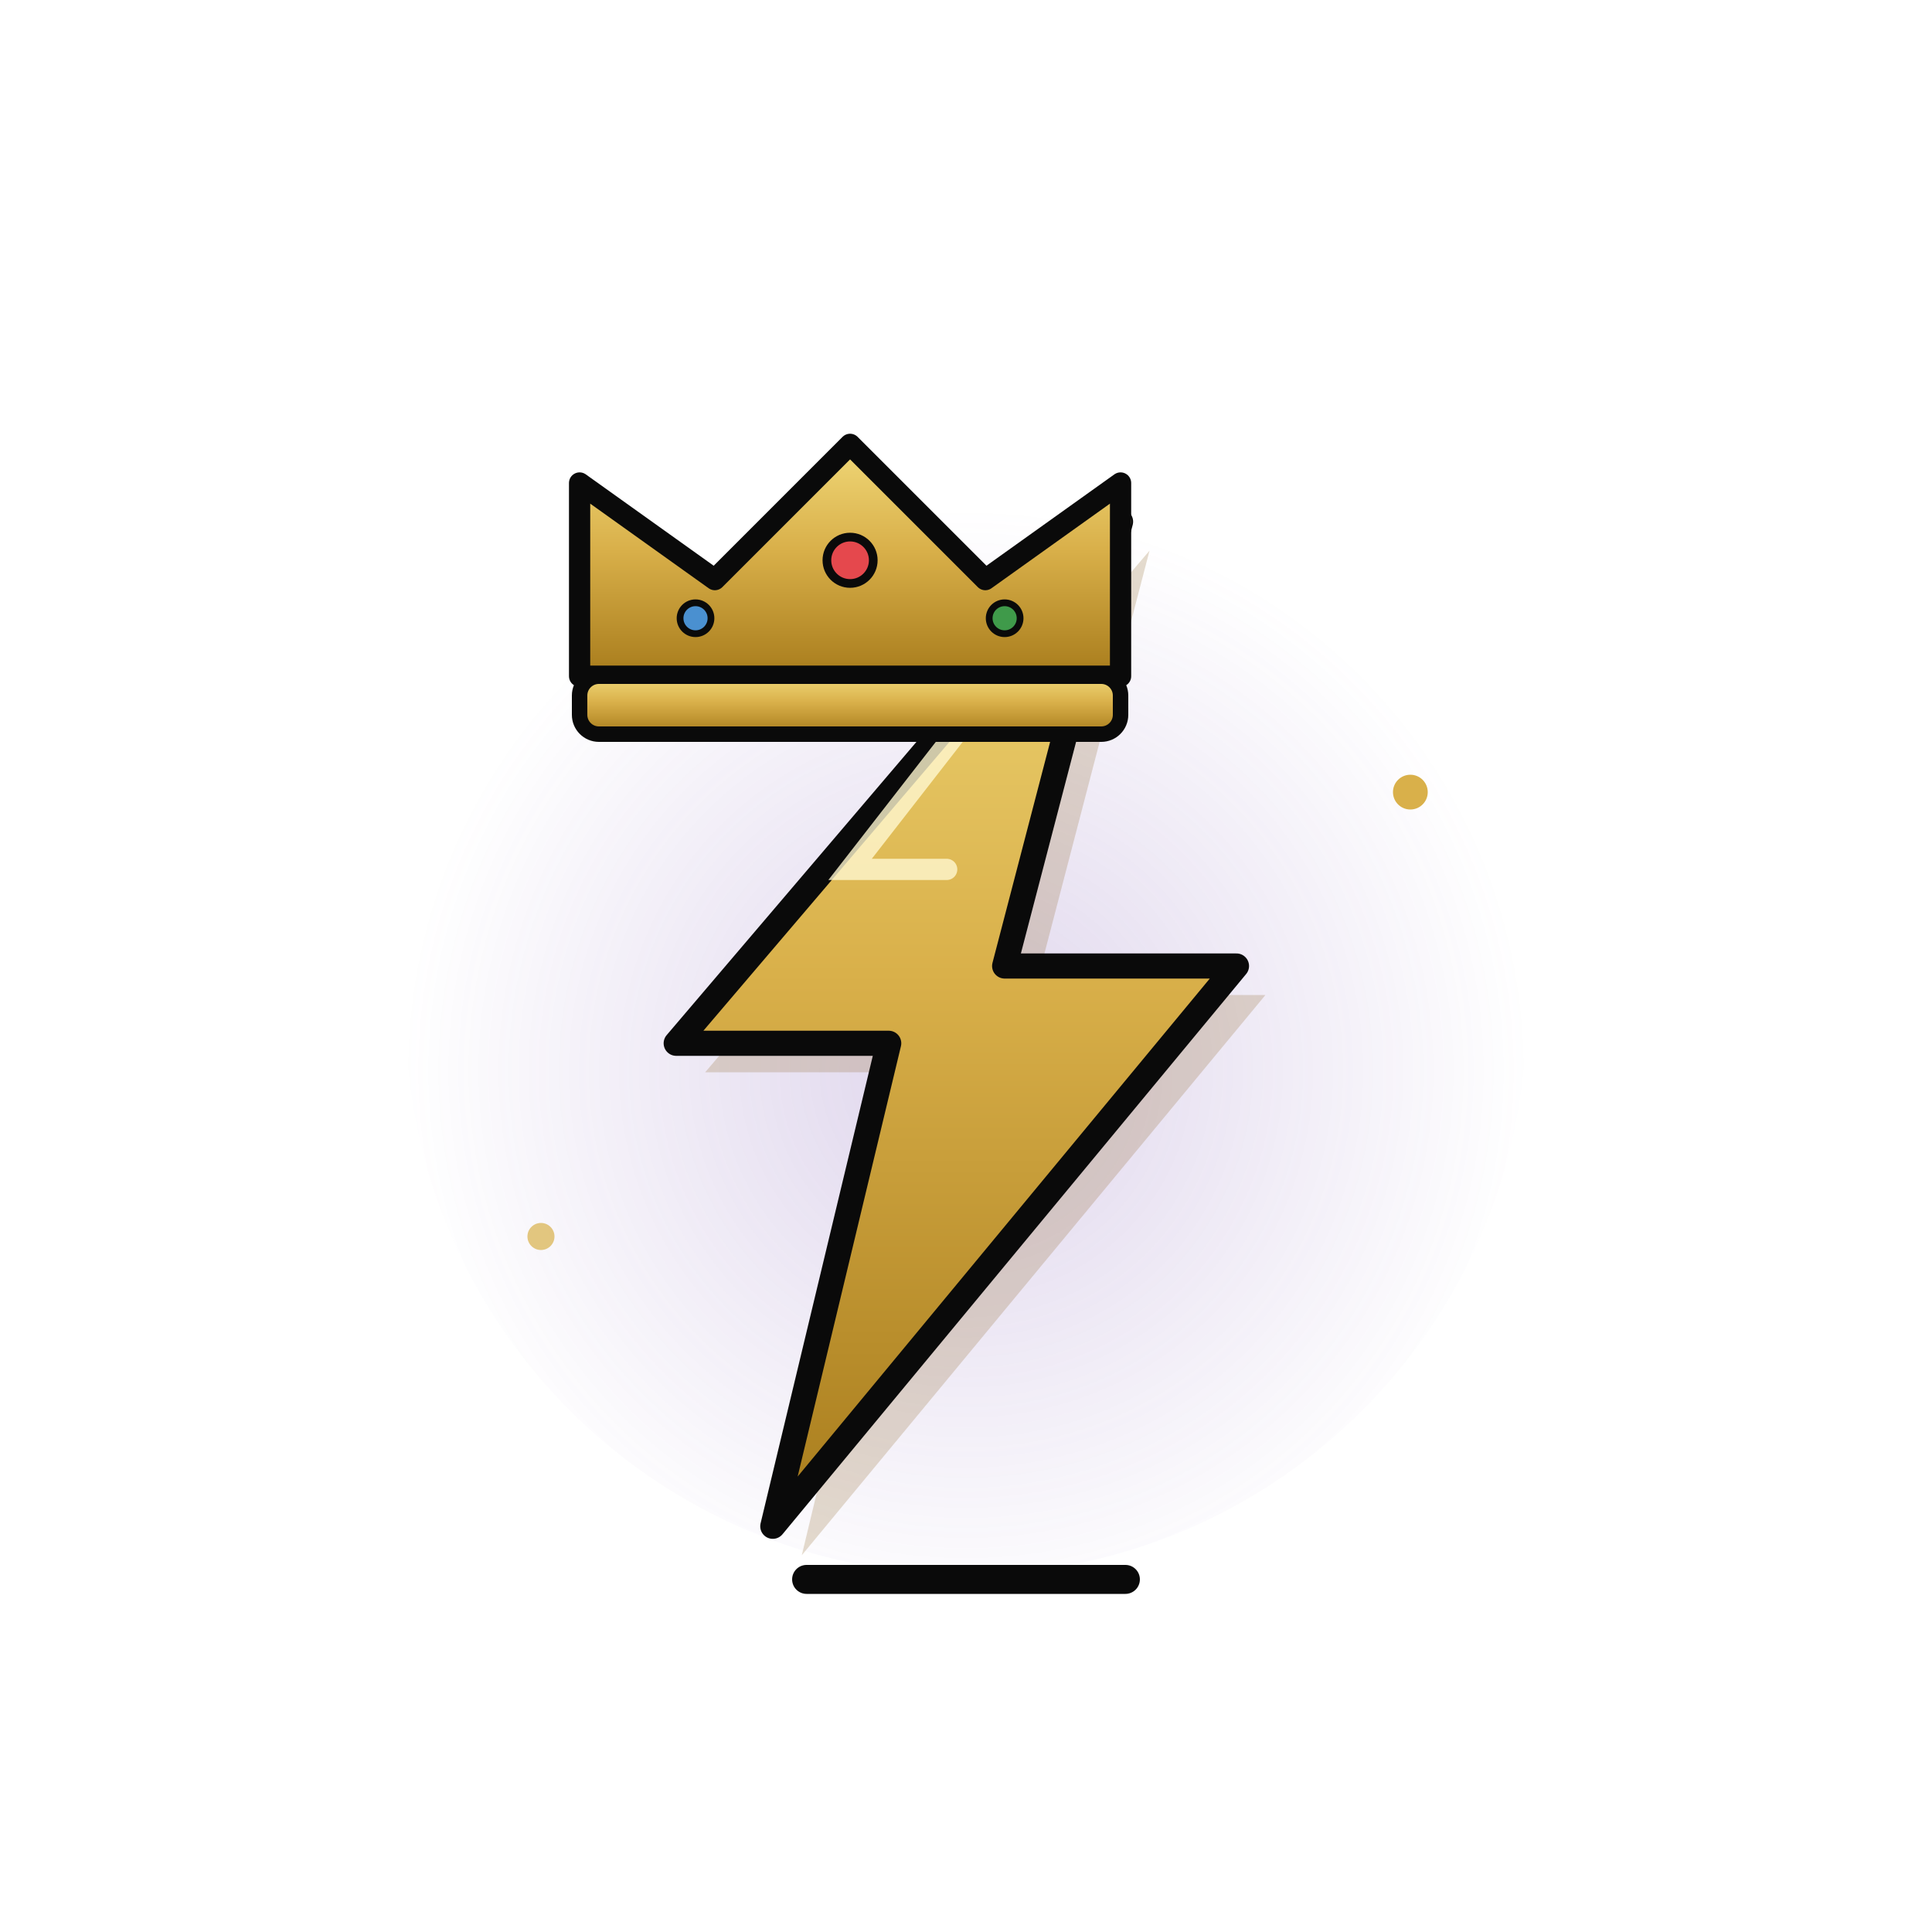
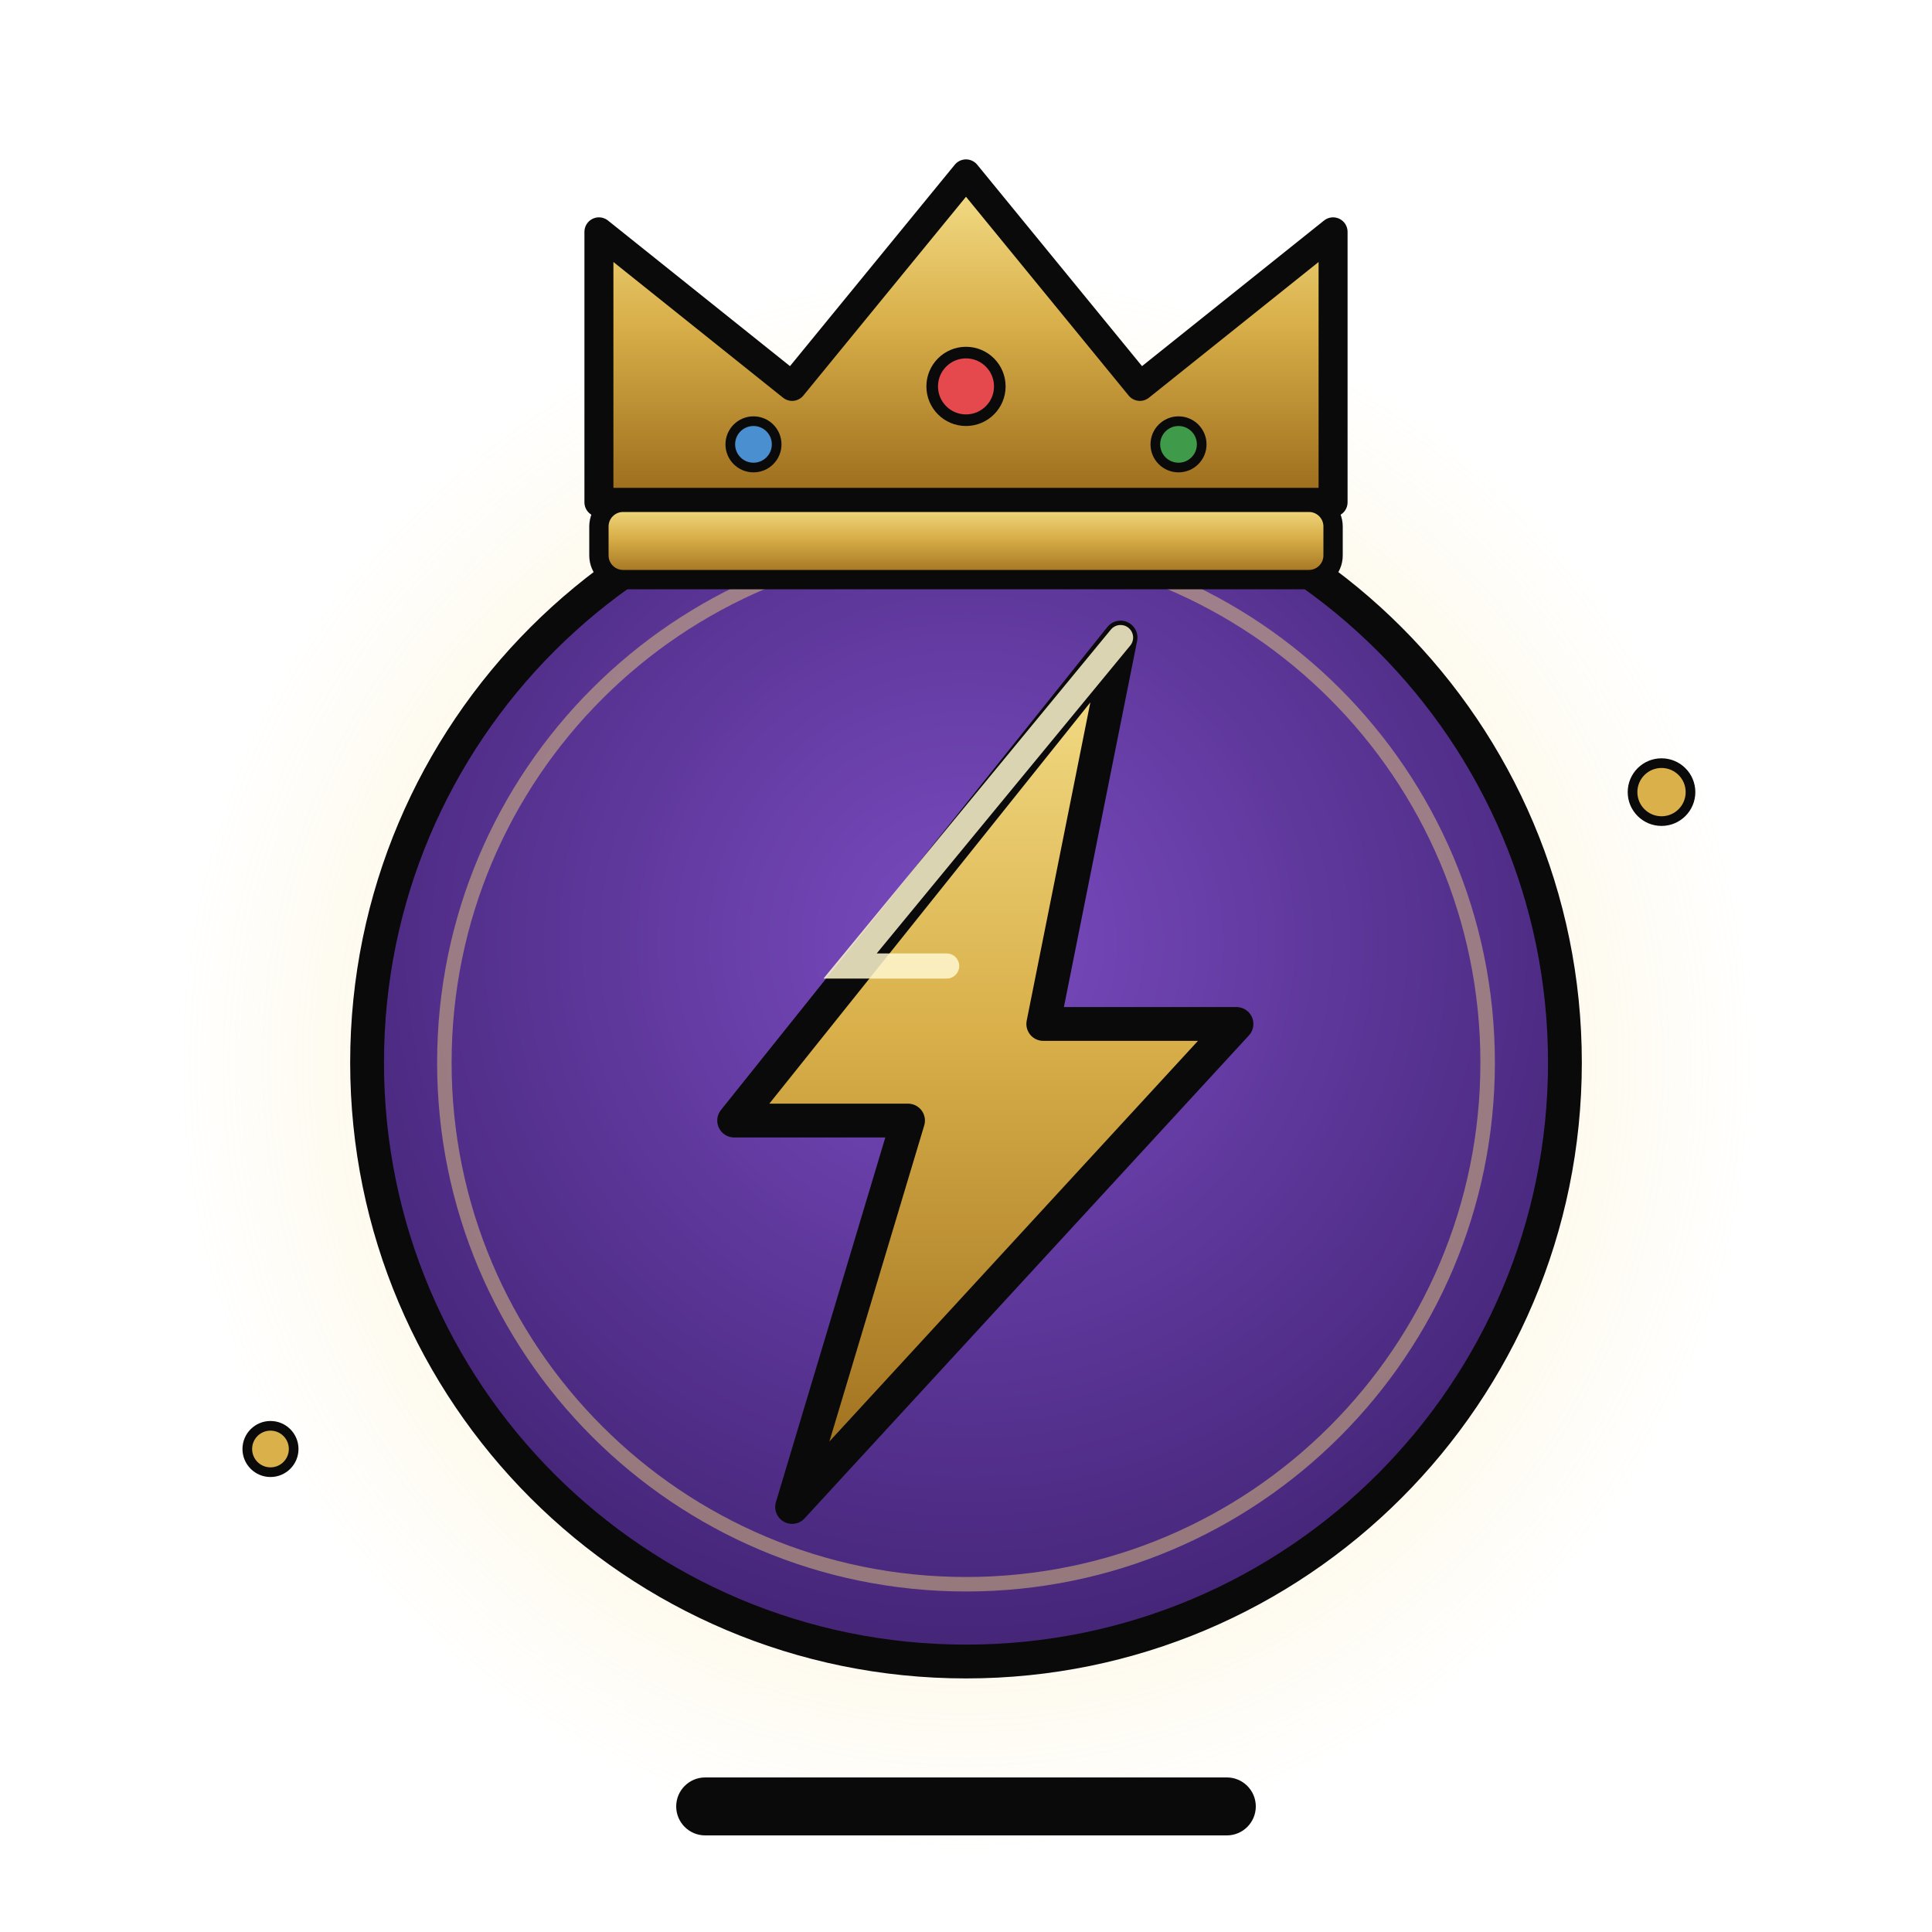
<svg xmlns="http://www.w3.org/2000/svg" viewBox="0 0 200 200" width="200" height="200">
  <defs>
    <linearGradient id="ol-gold" x1="0" y1="0" x2="0" y2="1">
-       <stop offset="0%" stop-color="#f0d878" />
+       <stop offset="0%" stop-color="#f5e08c" />
      <stop offset="45%" stop-color="#d9b04a" />
-       <stop offset="100%" stop-color="#a87c1c" />
+       <stop offset="100%" stop-color="#9a6a1a" />
    </linearGradient>
-     <radialGradient id="ol-glow" cx="50%" cy="55%" r="50%">
-       <stop offset="0%" stop-color="#6a3fa8" stop-opacity=".22" />
-       <stop offset="100%" stop-color="#6a3fa8" stop-opacity="0" />
+     <radialGradient id="ol-disc" cx="50%" cy="40%" r="70%">
+       <stop offset="0%" stop-color="#7a4bc0" />
+       <stop offset="100%" stop-color="#3a1e6a" />
+     </radialGradient>
+     <radialGradient id="ol-halo" cx="50%" cy="50%" r="50%">
+       <stop offset="0%" stop-color="#f5d97a" stop-opacity=".55" />
+       <stop offset="100%" stop-color="#f5d97a" stop-opacity="0" />
    </radialGradient>
  </defs>
  <g>
-     <circle cx="100" cy="105" r="58" fill="url(#ol-glow)" />
-     <path d="M116 54 L70 108 L92 108 L80 158 L128 100 L104 100 Z" fill="#8a6020" opacity=".22" transform="translate(3,3)" />
-     <path d="M116 54 L70 108 L92 108 L80 158 L128 100 L104 100 Z" fill="url(#ol-gold)" stroke="#0a0a0a" stroke-width="2.6" stroke-linejoin="round" />
-     <path d="M116 54 L88 90 L98 90" fill="none" stroke="#fff8d0" stroke-width="2.2" stroke-linecap="round" opacity=".8" />
-     <path d="M60 70 L60 50 L74 60 L88 46 L102 60 L116 50 L116 70 Z" fill="url(#ol-gold)" stroke="#0a0a0a" stroke-width="2.2" stroke-linejoin="round" />
-     <rect x="60" y="70" width="56" height="6" rx="2" fill="url(#ol-gold)" stroke="#0a0a0a" stroke-width="1.6" />
-     <circle cx="88" cy="58" r="2.4" fill="#e5484d" stroke="#0a0a0a" stroke-width=".9" />
-     <circle cx="72" cy="64" r="1.6" fill="#4a90d0" stroke="#0a0a0a" stroke-width=".7" />
-     <circle cx="104" cy="64" r="1.6" fill="#3f9a4a" stroke="#0a0a0a" stroke-width=".7" />
-     <rect x="82" y="162" width="36" height="3" rx="1.5" fill="#0a0a0a" />
-     <circle cx="146" cy="82" r="1.8" fill="#d9b04a" />
-     <circle cx="56" cy="128" r="1.4" fill="#d9b04a" opacity=".7" />
+     <circle cx="100" cy="110" r="82" fill="url(#ol-halo)" />
+     <circle cx="100" cy="110" r="62" fill="url(#ol-disc)" stroke="#0a0a0a" stroke-width="3.5" />
+     <circle cx="100" cy="110" r="54" fill="none" stroke="rgba(245,217,122,.45)" stroke-width="1.5" />
+     <path d="M116 66 L76 116 L94 116 L82 156 L128 106 L108 106 Z" fill="url(#ol-gold)" stroke="#0a0a0a" stroke-width="3.5" stroke-linejoin="round" />
+     <path d="M116 66 L88 100 L98 100" fill="none" stroke="#fff8d0" stroke-width="2.6" stroke-linecap="round" opacity=".85" />
+     <path d="M62 52 L62 24 L82 40 L100 18 L118 40 L138 24 L138 52 Z" fill="url(#ol-gold)" stroke="#0a0a0a" stroke-width="3" stroke-linejoin="round" />
+     <rect x="62" y="52" width="76" height="8" rx="2.5" fill="url(#ol-gold)" stroke="#0a0a0a" stroke-width="2" />
+     <circle cx="100" cy="40" r="3.5" fill="#e5484d" stroke="#0a0a0a" stroke-width="1.2" />
+     <circle cx="78" cy="46" r="2.4" fill="#4a90d0" stroke="#0a0a0a" stroke-width="1" />
+     <circle cx="122" cy="46" r="2.4" fill="#3f9a4a" stroke="#0a0a0a" stroke-width="1" />
+     <rect x="70" y="184" width="60" height="6" rx="3" fill="#0a0a0a" />
+     <circle cx="172" cy="82" r="3" fill="#d9b04a" stroke="#0a0a0a" stroke-width="1" />
+     <circle cx="28" cy="150" r="2.4" fill="#d9b04a" stroke="#0a0a0a" stroke-width="1" />
  </g>
</svg>
